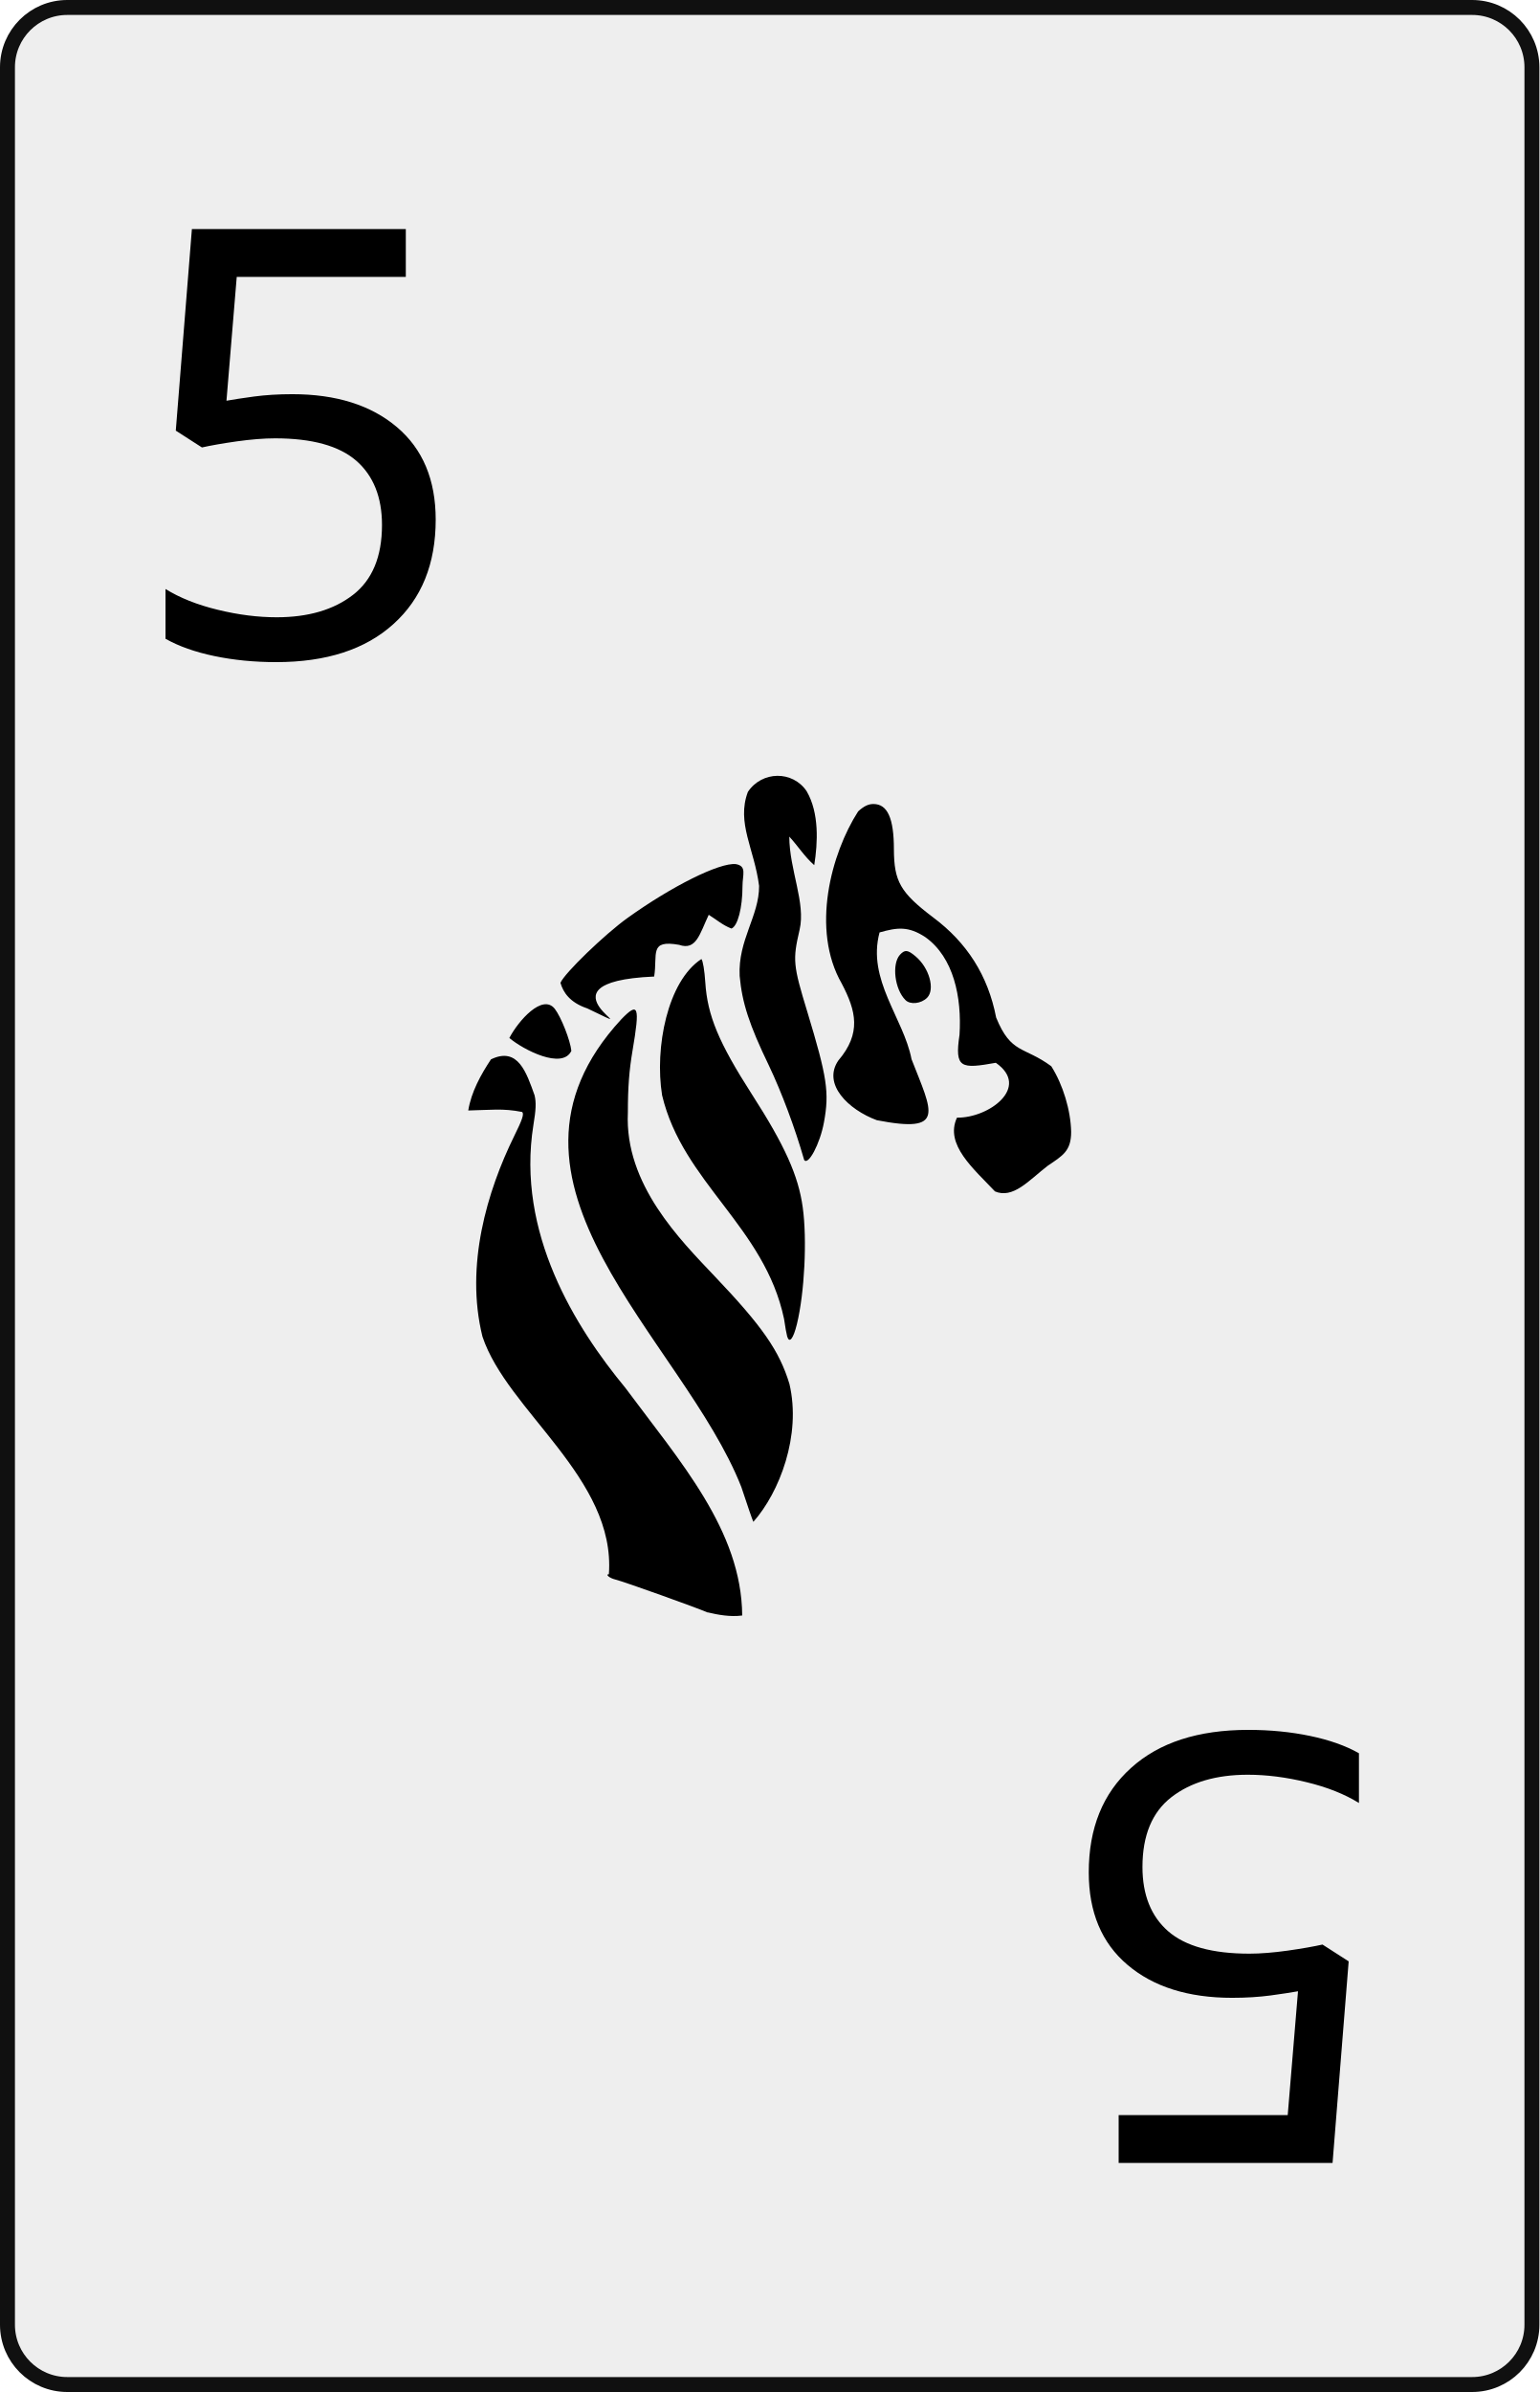
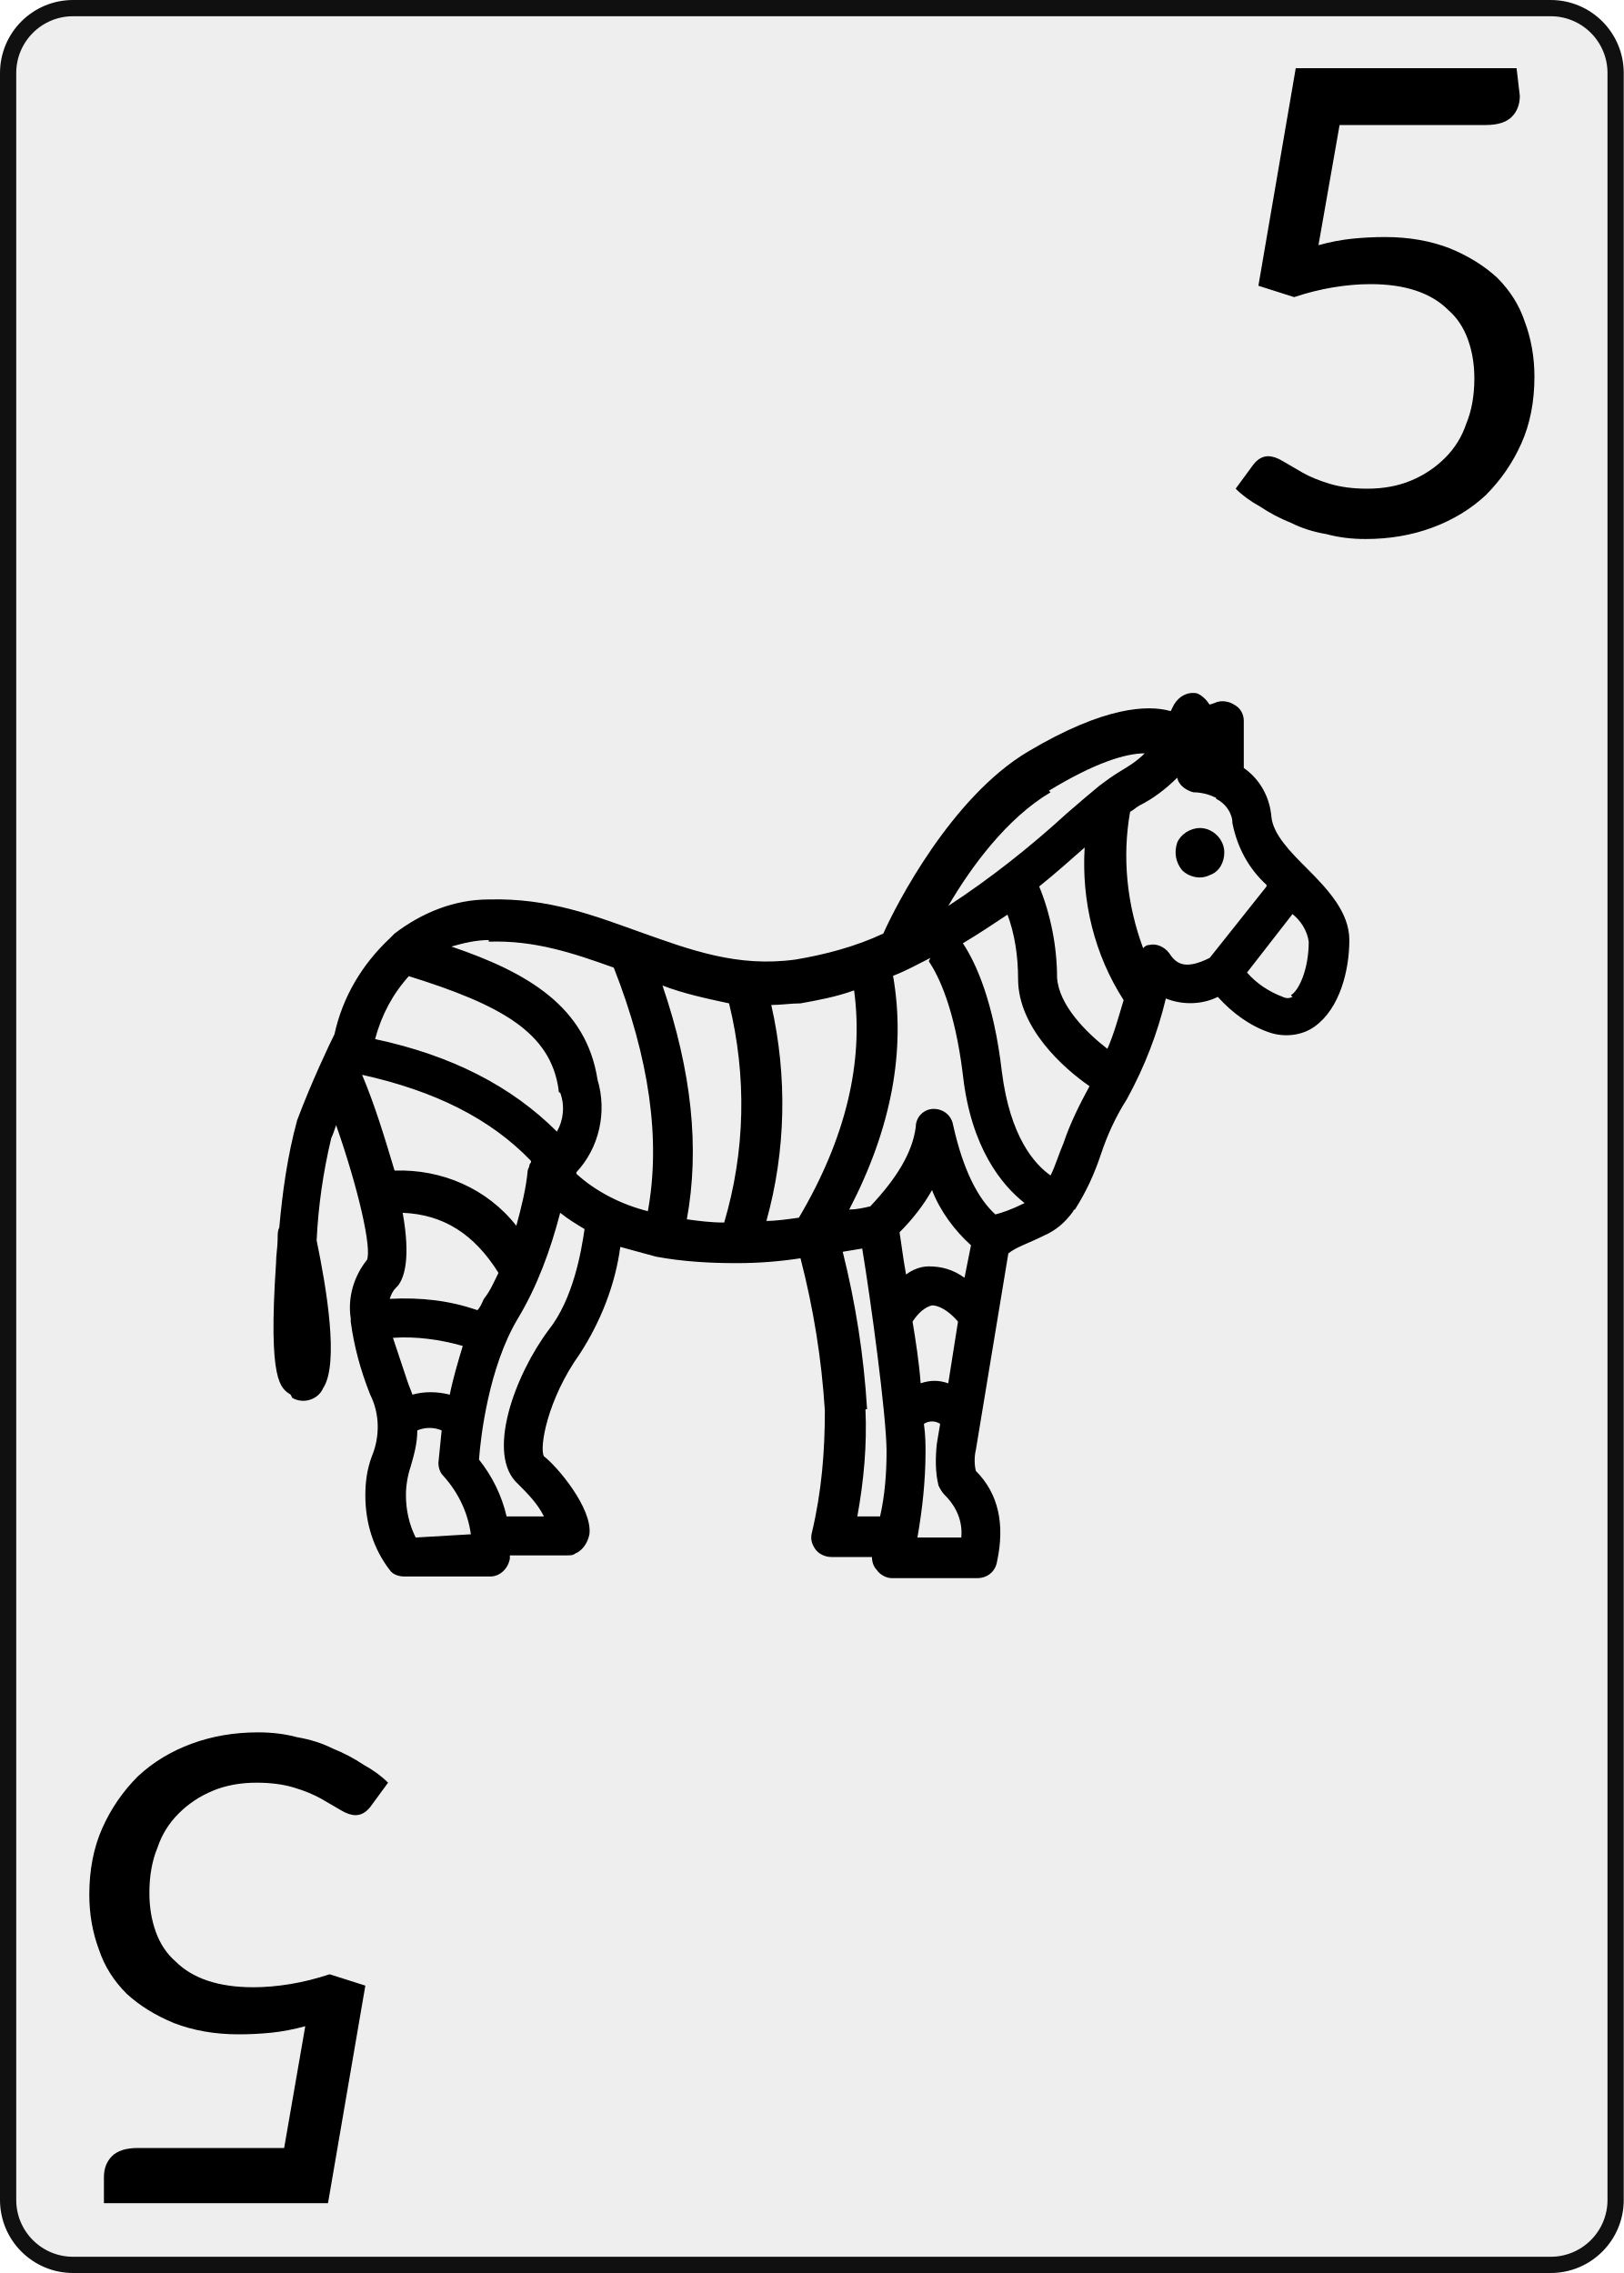
- <svg xmlns="http://www.w3.org/2000/svg" width="103px" height="160px" viewbox="0 0 103 160">
-   <rect x="0.5" y="0.5" width="102px" height="159px" rx="4px" ry="4px" style="fill:#eeeeee;stroke-width:1px;stroke:#101010" />
-   <g transform="translate(20,30)">
-     <text text-anchor="middle" style="dominant-baseline:middle;font:40px sans-serif;fill:#000000">5</text>
+ <svg xmlns="http://www.w3.org/2000/svg" width="100px" height="140px" viewbox="0 0 100 140">
+   <rect x="0.5" y="0.5" width="99px" height="139px" rx="4px" ry="4px" style="fill:#eeeeee;stroke-width:1px;stroke:#101010" />
+   <g id="zebra">
+     <path style="fill:#000000;stroke:none" d="m 18.0,86.1 c 0.7,0.4 1.6,0.1 1.9,-0.6 1.0,-1.5 0.2,-6.2 -0.4,-9.1 h 0 c 0.1,-2.1 0.4,-4.2 0.9,-6.3 0.1,-0.2 0.2,-0.5 0.3,-0.8 1.4,4.0 2.2,7.6 1.9,8.3 -0.8,1.0 -1.2,2.3 -1.0,3.6 v 0.1 c 0,0 0,0.1 0,0.1 0.2,1.5 0.6,3.0 1.2,4.5 0.6,1.2 0.6,2.6 0.1,3.8 -0.3,0.8 -0.4,1.6 -0.4,2.4 0,1.7 0.5,3.3 1.5,4.6 0.2,0.3 0.6,0.4 0.9,0.4 h 5.3 c 0.6,0 1.1,-0.5 1.2,-1.1 v -0.2 h 3.5 c 0.2,0 0.4,0 0.5,-0.1 0.5,-0.2 0.8,-0.7 0.9,-1.2 0.2,-1.6 -2.0,-4.2 -2.8,-4.8 -0.3,-0.5 0.2,-3.5 2.2,-6.3 1.3,-2.0 2.2,-4.3 2.5,-6.6 0.7,0.2 1.5,0.4 2.2,0.6 h 0 c 1.6,0.3 3.3,0.4 4.9,0.4 h 0.1 c 1.3,0 2.6,-0.1 3.9,-0.3 0.8,3.1 1.3,6.2 1.5,9.4 0,2.5 -0.2,5.0 -0.8,7.5 -0.1,0.4 0,0.7 0.2,1.0 0.2,0.3 0.6,0.5 1.0,0.5 h 2.5 c 0,0.3 0.1,0.6 0.3,0.8 0.2,0.3 0.6,0.5 0.9,0.5 h 5.3 c 0.6,0 1.1,-0.4 1.2,-1.0 0.5,-2.3 0.1,-4.2 -1.3,-5.6 h 0 c -0.1,-0.4 -0.1,-0.9 0,-1.3 l 2.0,-12.1 C 62.6,76.8 63.3,76.6 64.3,76.1 h 0 c 0.7,-0.3 1.3,-0.8 1.8,-1.5 0,0 0,-0.1 0.1,-0.1 0.7,-1.1 1.2,-2.2 1.6,-3.4 0.4,-1.2 0.9,-2.3 1.6,-3.4 1.1,-2.0 1.9,-4.1 2.4,-6.2 1.0,0.4 2.2,0.4 3.2,-0.1 0.9,1.0 2.0,1.8 3.2,2.2 0.9,0.3 2.0,0.2 2.8,-0.4 1.5,-1.1 2.1,-3.4 2.1,-5.3 0,-1.7 -1.3,-3.1 -2.6,-4.4 -1.0,-1.0 -2.1,-2.1 -2.2,-3.2 v 0 c -0.1,-1.2 -0.7,-2.3 -1.7,-3.0 v -2.9 c 0,-0.4 -0.2,-0.8 -0.6,-1.0 -0.3,-0.2 -0.8,-0.3 -1.2,-0.1 l -0.3,0.1 c -0.2,-0.3 -0.5,-0.6 -0.8,-0.7 -0.6,-0.1 -1.1,0.2 -1.4,0.7 0,0 -0.1,0.2 -0.2,0.4 -1.4,-0.4 -4.1,-0.3 -8.8,2.5 -4.7,2.8 -8.1,9.4 -8.9,11.2 -1.7,0.8 -3.6,1.3 -5.4,1.6 -3.6,0.5 -6.5,-0.6 -9.6,-1.7 -2.8,-1.0 -5.6,-2.1 -9.3,-2.0 l 0,0 c -2.1,0 -4.1,0.8 -5.8,2.1 -0.1,0.1 -0.2,0.2 -0.3,0.3 -1.7,1.6 -2.9,3.6 -3.4,5.9 -0.3,0.6 -1.4,2.9 -2.3,5.3 -0.6,2.2 -0.9,4.4 -1.1,6.6 -0.1,0.2 -0.1,0.4 -0.1,0.7 0,0.5 -0.1,1.0 -0.1,1.5 -0.5,7.4 0.3,7.7 0.9,8.1 z m 7.1,-26.0 c 5.8,1.8 8.8,3.5 9.3,7.0 0,0.1 0,0.2 0.1,0.2 0.3,0.8 0.2,1.7 -0.2,2.4 C 31.5,66.9 27.8,65.0 23.1,64.0 c 0.4,-1.5 1.1,-2.8 2.1,-3.9 z M 24.5,79.2 c 0.4,-0.5 0.8,-1.7 0.3,-4.5 2.5,0.1 4.4,1.3 5.9,3.7 v 0 c -0.3,0.6 -0.5,1.1 -0.9,1.6 -0.1,0.2 -0.2,0.5 -0.4,0.7 h 0 c -1.7,-0.6 -3.5,-0.8 -5.4,-0.7 0.1,-0.3 0.2,-0.5 0.4,-0.7 z m 0.6,5.9 v 0 c -0.3,-0.9 -0.6,-1.8 -0.9,-2.7 1.4,-0.1 2.9,0.1 4.3,0.5 -0.3,1.0 -0.6,2.0 -0.8,3.0 -0.8,-0.2 -1.6,-0.2 -2.3,0 -0.1,-0.3 -0.2,-0.5 -0.3,-0.8 z m 7.6,-13.5 v 0 l 0,0 c -0.1,0.1 -0.1,0.2 -0.1,0.2 0,0.1 -0.1,0.2 -0.1,0.3 -0.1,1.1 -0.4,2.3 -0.7,3.4 -1.8,-2.3 -4.6,-3.5 -7.5,-3.4 -0.6,-2.0 -1.2,-4.0 -2.0,-5.9 4.5,1.0 7.9,2.7 10.4,5.3 z m -7.1,23.1 c -0.4,-0.8 -0.6,-1.7 -0.6,-2.6 0,-0.6 0.1,-1.2 0.3,-1.8 0.2,-0.7 0.4,-1.4 0.4,-2.2 0.5,-0.2 1.0,-0.2 1.5,0 -0.1,1.1 -0.2,1.9 -0.2,2.0 0,0.3 0.1,0.6 0.3,0.8 0.9,1.0 1.5,2.2 1.7,3.6 z m 8.2,-12.8 c -2.1,2.8 -3.9,7.7 -1.9,9.5 v 0 c 0.6,0.6 1.2,1.2 1.6,2.0 h -2.3 c -0.3,-1.3 -0.9,-2.5 -1.7,-3.5 0.1,-1.4 0.6,-5.7 2.4,-8.7 1.2,-2.0 2.0,-4.2 2.6,-6.5 0.5,0.4 1.0,0.7 1.5,1.0 -0.2,1.4 -0.7,4.3 -2.2,6.2 z M 44.9,61.8 c 1.1,4.5 1.0,9.1 -0.3,13.5 -0.8,0 -1.6,-0.1 -2.3,-0.2 0.8,-4.4 0.3,-9.1 -1.5,-14.4 1.3,0.5 2.7,0.8 4.1,1.1 z m 24.3,-0.2 c -0.3,1.0 -0.6,2.1 -1.0,3.0 -1.3,-1.0 -3.0,-2.7 -3.1,-4.4 0,-1.9 -0.4,-3.9 -1.1,-5.6 1.0,-0.8 2.0,-1.7 2.8,-2.4 h 0 c -0.2,3.3 0.6,6.6 2.4,9.4 z m -7.2,-5.4 c 0.5,1.3 0.7,2.7 0.7,4.1 0,3.0 2.8,5.5 4.4,6.6 -0.6,1.1 -1.2,2.3 -1.6,3.5 -0.3,0.7 -0.5,1.4 -0.8,2.0 -1.0,-0.7 -2.5,-2.4 -3.0,-6.4 -0.5,-4.3 -1.6,-6.7 -2.4,-7.9 1.0,-0.6 1.9,-1.2 2.8,-1.8 z m -4.8,3.0 c 0.6,0.9 1.6,2.9 2.1,7.0 0.5,4.5 2.4,6.8 3.8,7.9 -0.8,0.4 -1.4,0.6 -1.8,0.7 -1.1,-1.0 -2.0,-2.8 -2.6,-5.5 h 0 c -0.1,-0.6 -0.6,-1.0 -1.2,-1.0 -0.6,0 -1.1,0.5 -1.1,1.1 -0.2,1.6 -1.2,3.2 -2.8,4.9 -0.4,0.1 -0.9,0.2 -1.3,0.2 2.6,-5.0 3.5,-9.8 2.7,-14.4 0.8,-0.3 1.5,-0.7 2.3,-1.1 z m 2.2,19.5 h 0 c -0.7,-0.5 -1.4,-0.7 -2.2,-0.7 -0.5,0 -1.0,0.2 -1.4,0.5 -0.2,-1.1 -0.3,-2.0 -0.4,-2.6 h 0 c 0.8,-0.8 1.5,-1.7 2.0,-2.6 0.5,1.3 1.4,2.5 2.4,3.4 z m -3.2,2.7 c 0.4,-0.6 0.8,-0.9 1.2,-1.0 0.4,0 1.0,0.3 1.6,1.0 l -0.6,3.8 h 0 c -0.6,-0.2 -1.1,-0.2 -1.7,0 -0.1,-1.3 -0.3,-2.6 -0.5,-3.8 z m -2.8,5.4 0,0 c -0.2,-3.3 -0.7,-6.5 -1.5,-9.7 l 1.2,-0.2 c 0.5,3.0 1.5,10.3 1.5,12.5 0,1.3 -0.1,2.7 -0.4,4.0 h -1.4 c 0.4,-2.2 0.6,-4.4 0.5,-6.6 z m 5.9,7.9 h -2.8 c 0.3,-1.7 0.5,-3.5 0.5,-5.3 0,-0.4 0,-1.0 -0.1,-1.7 0.3,-0.2 0.7,-0.2 1.0,0 l -0.2,1.2 c -0.1,0.9 -0.1,1.8 0.1,2.6 0.1,0.2 0.2,0.4 0.4,0.6 0.7,0.7 1.1,1.6 1.0,2.6 z M 79.6,61.4 c -0.2,0.1 -0.4,0.1 -0.6,0 -0.8,-0.3 -1.6,-0.8 -2.2,-1.5 l 2.8,-3.6 c 0.5,0.4 0.9,1.0 1.0,1.7 0,1.7 -0.6,3.0 -1.1,3.3 z M 78.0,54.6 74.5,59.0 C 72.9,59.8 72.4,59.3 72.0,58.7 l 0,0 c -0.3,-0.4 -0.8,-0.6 -1.2,-0.5 -0.2,0 -0.3,0.1 -0.4,0.2 -1.0,-2.7 -1.3,-5.6 -0.8,-8.4 0.2,-0.1 0.4,-0.3 0.6,-0.4 0.8,-0.4 1.6,-1.0 2.3,-1.7 0.1,0.5 0.6,0.8 1.0,0.9 0.4,0 0.9,0.1 1.3,0.3 0,0 0.1,0 0.1,0.1 0.6,0.3 1.0,0.9 1.0,1.5 0.3,1.5 1.0,2.8 2.1,3.8 z M 64.6,48.7 c 2.8,-1.7 4.7,-2.3 5.9,-2.3 h 0 c -0.5,0.5 -1.0,0.8 -1.5,1.1 -0.5,0.3 -0.9,0.6 -1.3,0.9 -0.6,0.5 -1.2,1.0 -2.0,1.7 -2.3,2.1 -4.7,4.0 -7.3,5.7 1.4,-2.4 3.6,-5.4 6.3,-7.0 z M 49.3,61.8 c 1.1,-0.2 2.2,-0.4 3.3,-0.8 0.6,4.4 -0.5,9.1 -3.4,14.0 -0.7,0.1 -1.4,0.2 -2.0,0.2 1.2,-4.3 1.3,-8.9 0.3,-13.3 0.6,0 1.2,-0.1 1.8,-0.1 z m -19.2,-3.8 c 2.8,-0.1 5.2,0.7 7.7,1.6 2.2,5.6 2.9,10.6 2.1,15.0 -1.6,-0.4 -3.2,-1.2 -4.4,-2.3 0,0 0,-0.1 0,-0.1 1.4,-1.5 1.9,-3.7 1.3,-5.7 -0.7,-4.5 -4.3,-6.6 -9.0,-8.2 0.7,-0.2 1.5,-0.4 2.3,-0.4 z" />
+     <path style="fill:#000000;stroke:none" d="m 73.9,51.0 c -0.6,0 -1.2,0.4 -1.4,0.9 -0.2,0.6 -0.1,1.2 0.3,1.7 0.4,0.4 1.1,0.6 1.7,0.3 0.6,-0.2 0.9,-0.8 0.9,-1.4 0,-0.8 -0.7,-1.5 -1.5,-1.5 z" />
  </g>
-   <g transform="translate(82,130) rotate(180)">
-     <text text-anchor="middle" style="dominant-baseline:middle;font:40px sans-serif;fill:#000000">5</text>
-   </g>
-   <path style="fill:#000000;stroke:none" d="m 47.35,107.86 c -0.7,-0.31 -5.61,-2.07 -6.19,-2.21 -0.38,-0.09 -0.68,-0.35 -0.42,-0.35 0.47,-6.43 -6.81,-10.92 -8.46,-15.90 -1.18,-4.76 0.33,-9.75 2.11,-13.38 0.57,-1.15 0.68,-1.5 0.55,-1.64 -1.3,-0.26 -2.14,-0.13 -3.61,-0.1 0.2,-1.24 0.85,-2.41 1.52,-3.42 1.82,-0.88 2.38,0.91 2.92,2.41 0.11,0.48 0.09,0.96 -0.08,1.98 -1.16,7.21 2.82,13.55 6.15,17.58 3.65,4.92 7.78,9.54 7.82,15.23 -0.79,0.11 -1.64,-0.05 -2.31,-0.21 z m 3.05,-6.08 c -0.04,-0.06 -0.4,-1.11 -0.8,-2.32 -3.91,-9.93 -18.1,-20.38 -8.03,-31.28 1.15,-1.19 1.26,-0.89 0.75,2.11 -0.22,1.3 -0.31,2.41 -0.31,4.13 -0.23,4.81 3.52,8.53 5.82,10.96 3.17,3.33 4.32,4.98 4.99,7.19 0.81,3.44 -0.67,7.26 -2.41,9.22 z m 2.27,-12.38 c -0.04,-0.14 -0.14,-0.67 -0.21,-1.18 -1.3,-6.17 -6.78,-9.13 -8.16,-14.96 -0.51,-3.18 0.36,-7.63 2.63,-9.11 0.1,0.1 0.21,0.78 0.26,1.55 0.14,2.23 0.9,4.04 3.12,7.5 2.2,3.42 3.11,5.44 3.4,7.56 0.3,2.15 0.12,5.72 -0.39,7.81 -0.24,0.98 -0.5,1.31 -0.65,0.83 z m 13.9,-9.71 c -1.41,-1.5 -3.38,-3.13 -2.54,-4.93 2.14,0.03 4.94,-2.04 2.6,-3.67 -2.32,0.41 -2.77,0.39 -2.43,-1.87 0.16,-2.51 -0.39,-5.18 -2.28,-6.53 -1.15,-0.76 -1.9,-0.65 -3.07,-0.32 -0.85,3.17 1.6,5.71 2.14,8.48 1.39,3.56 2.32,4.98 -2.32,4.08 -1.9,-0.7 -3.66,-2.41 -2.58,-3.99 1.56,-1.83 1.19,-3.32 0.23,-5.15 -2.08,-3.62 -0.71,-8.71 1.1,-11.52 0.39,-0.35 0.68,-0.49 1.02,-0.49 0.94,0 1.37,0.95 1.37,3.03 0.01,2.15 0.43,2.89 2.62,4.55 2.27,1.69 3.68,3.9 4.22,6.7 1,2.46 1.86,1.91 3.69,3.26 0.78,1.23 1.3,2.94 1.33,4.39 0,1.29 -0.57,1.59 -1.57,2.27 -1.26,0.97 -2.32,2.25 -3.56,1.7 z m -12.77,-2.12 c -0.62,-2.16 -1.5,-4.5 -2.35,-6.29 -1.32,-2.73 -1.8,-4.21 -1.96,-6 -0.12,-2.4 1.31,-4.01 1.3,-6.02 -0.31,-2.46 -1.53,-4.22 -0.75,-6.29 0.94,-1.41 2.99,-1.44 3.93,-0.05 0.85,1.45 0.75,3.45 0.51,4.95 -0.66,-0.58 -1.08,-1.27 -1.67,-1.91 0.01,2.24 1.11,4.43 0.69,6.23 -0.47,2.02 -0.44,2.36 0.52,5.5 1.32,4.36 1.48,5.38 1.11,7.38 -0.26,1.43 -1.06,2.94 -1.33,2.51 z m -19.72,-8.14 c 0.6,-1.15 2.22,-2.99 3.04,-1.95 0.43,0.56 1.037,2.11 1.11,2.81 -0.6,1.27 -3.2,-0.06 -4.15,-0.86 z m 5.18,-1.99 c -1.13,-0.39 -1.58,-1.06 -1.76,-1.7 0.26,-0.64 2.98,-3.26 4.49,-4.34 2.97,-2.13 6.15,-3.71 7.24,-3.6 0.76,0.13 0.45,0.71 0.45,1.47 0,1.45 -0.32,2.68 -0.74,2.84 -0.58,-0.22 -0.99,-0.59 -1.52,-0.92 -0.6,1.27 -0.83,2.41 -1.98,2.01 -2.03,-0.36 -1.43,0.61 -1.67,2.12 -8.59,0.37 0.38,4.46 -4.5,2.12 z m 21.32,-0.55 c -0.72,-0.72 -0.92,-2.4 -0.37,-3.02 0.33,-0.36 0.52,-0.35 1.05,0.1 0.92,0.77 1.32,2.22 0.77,2.77 -0.4,0.4 -1.13,0.48 -1.45,0.15 z" />
+   <path id="number-top-right" style="fill:#000000;stroke:none" d="m 93.6,5.9 q 0,0.8 -0.5,1.3 -0.5,0.5 -1.6,0.5 h -9 L 81.2,15.1 q 1.1,-0.3 2.1,-0.4 1.0,-0.1 2.0,-0.1 2.2,0 4.0,0.7 1.7,0.7 2.9,1.8 1.2,1.2 1.7,2.7 0.6,1.6 0.6,3.4 0,2.3 -0.8,4.1 -0.8,1.8 -2.2,3.2 -1.4,1.3 -3.3,2.0 -1.9,0.7 -4.1,0.7 -1.3,0 -2.4,-0.3 -1.2,-0.2 -2.2,-0.7 -1.0,-0.4 -1.9,-1.0 -0.9,-0.5 -1.5,-1.1 l 1.1,-1.5 q 0.4,-0.5 0.9,-0.5 0.4,0 0.9,0.3 0.5,0.3 1.2,0.7 0.7,0.4 1.7,0.7 1.0,0.3 2.3,0.3 1.5,0 2.7,-0.5 1.2,-0.5 2.1,-1.4 0.9,-0.9 1.3,-2.1 0.5,-1.2 0.5,-2.8 0,-1.3 -0.4,-2.4 -0.4,-1.1 -1.2,-1.8 -0.8,-0.8 -2.0,-1.2 -1.2,-0.4 -2.8,-0.4 -1.1,0 -2.3,0.2 -1.2,0.2 -2.4,0.6 l -2.2,-0.7 2.3,-13.4 h 13.6 z" />
+   <path id="number-bottom-left" style="fill:#000000;stroke:none" d="m 6.4,134.1 q 0,-0.8 0.5,-1.3 0.5,-0.5 1.6,-0.5 h 9 l 1.3,-7.5 q -1.1,0.3 -2.1,0.4 -1.0,0.1 -2.0,0.1 -2.2,0 -4.0,-0.7 -1.7,-0.7 -2.9,-1.8 -1.2,-1.2 -1.7,-2.7 -0.6,-1.6 -0.6,-3.4 0,-2.3 0.8,-4.1 0.8,-1.8 2.2,-3.2 1.4,-1.3 3.3,-2.0 1.9,-0.7 4.1,-0.7 1.3,0 2.4,0.3 1.2,0.2 2.2,0.7 1,0.4 1.9,1.0 0.9,0.5 1.5,1.1 l -1.1,1.5 q -0.4,0.5 -0.9,0.5 -0.4,0 -0.9,-0.3 -0.5,-0.3 -1.2,-0.7 -0.7,-0.4 -1.7,-0.7 -1.0,-0.3 -2.3,-0.3 -1.5,0 -2.7,0.5 -1.2,0.5 -2.1,1.4 -0.9,0.9 -1.3,2.1 -0.5,1.2 -0.5,2.8 0,1.3 0.4,2.4 0.4,1.1 1.2,1.8 0.8,0.8 2.0,1.2 1.2,0.4 2.8,0.4 1.1,0 2.3,-0.2 1.2,-0.2 2.4,-0.6 l 2.2,0.7 -2.3,13.4 H 6.4 Z" />
</svg>
